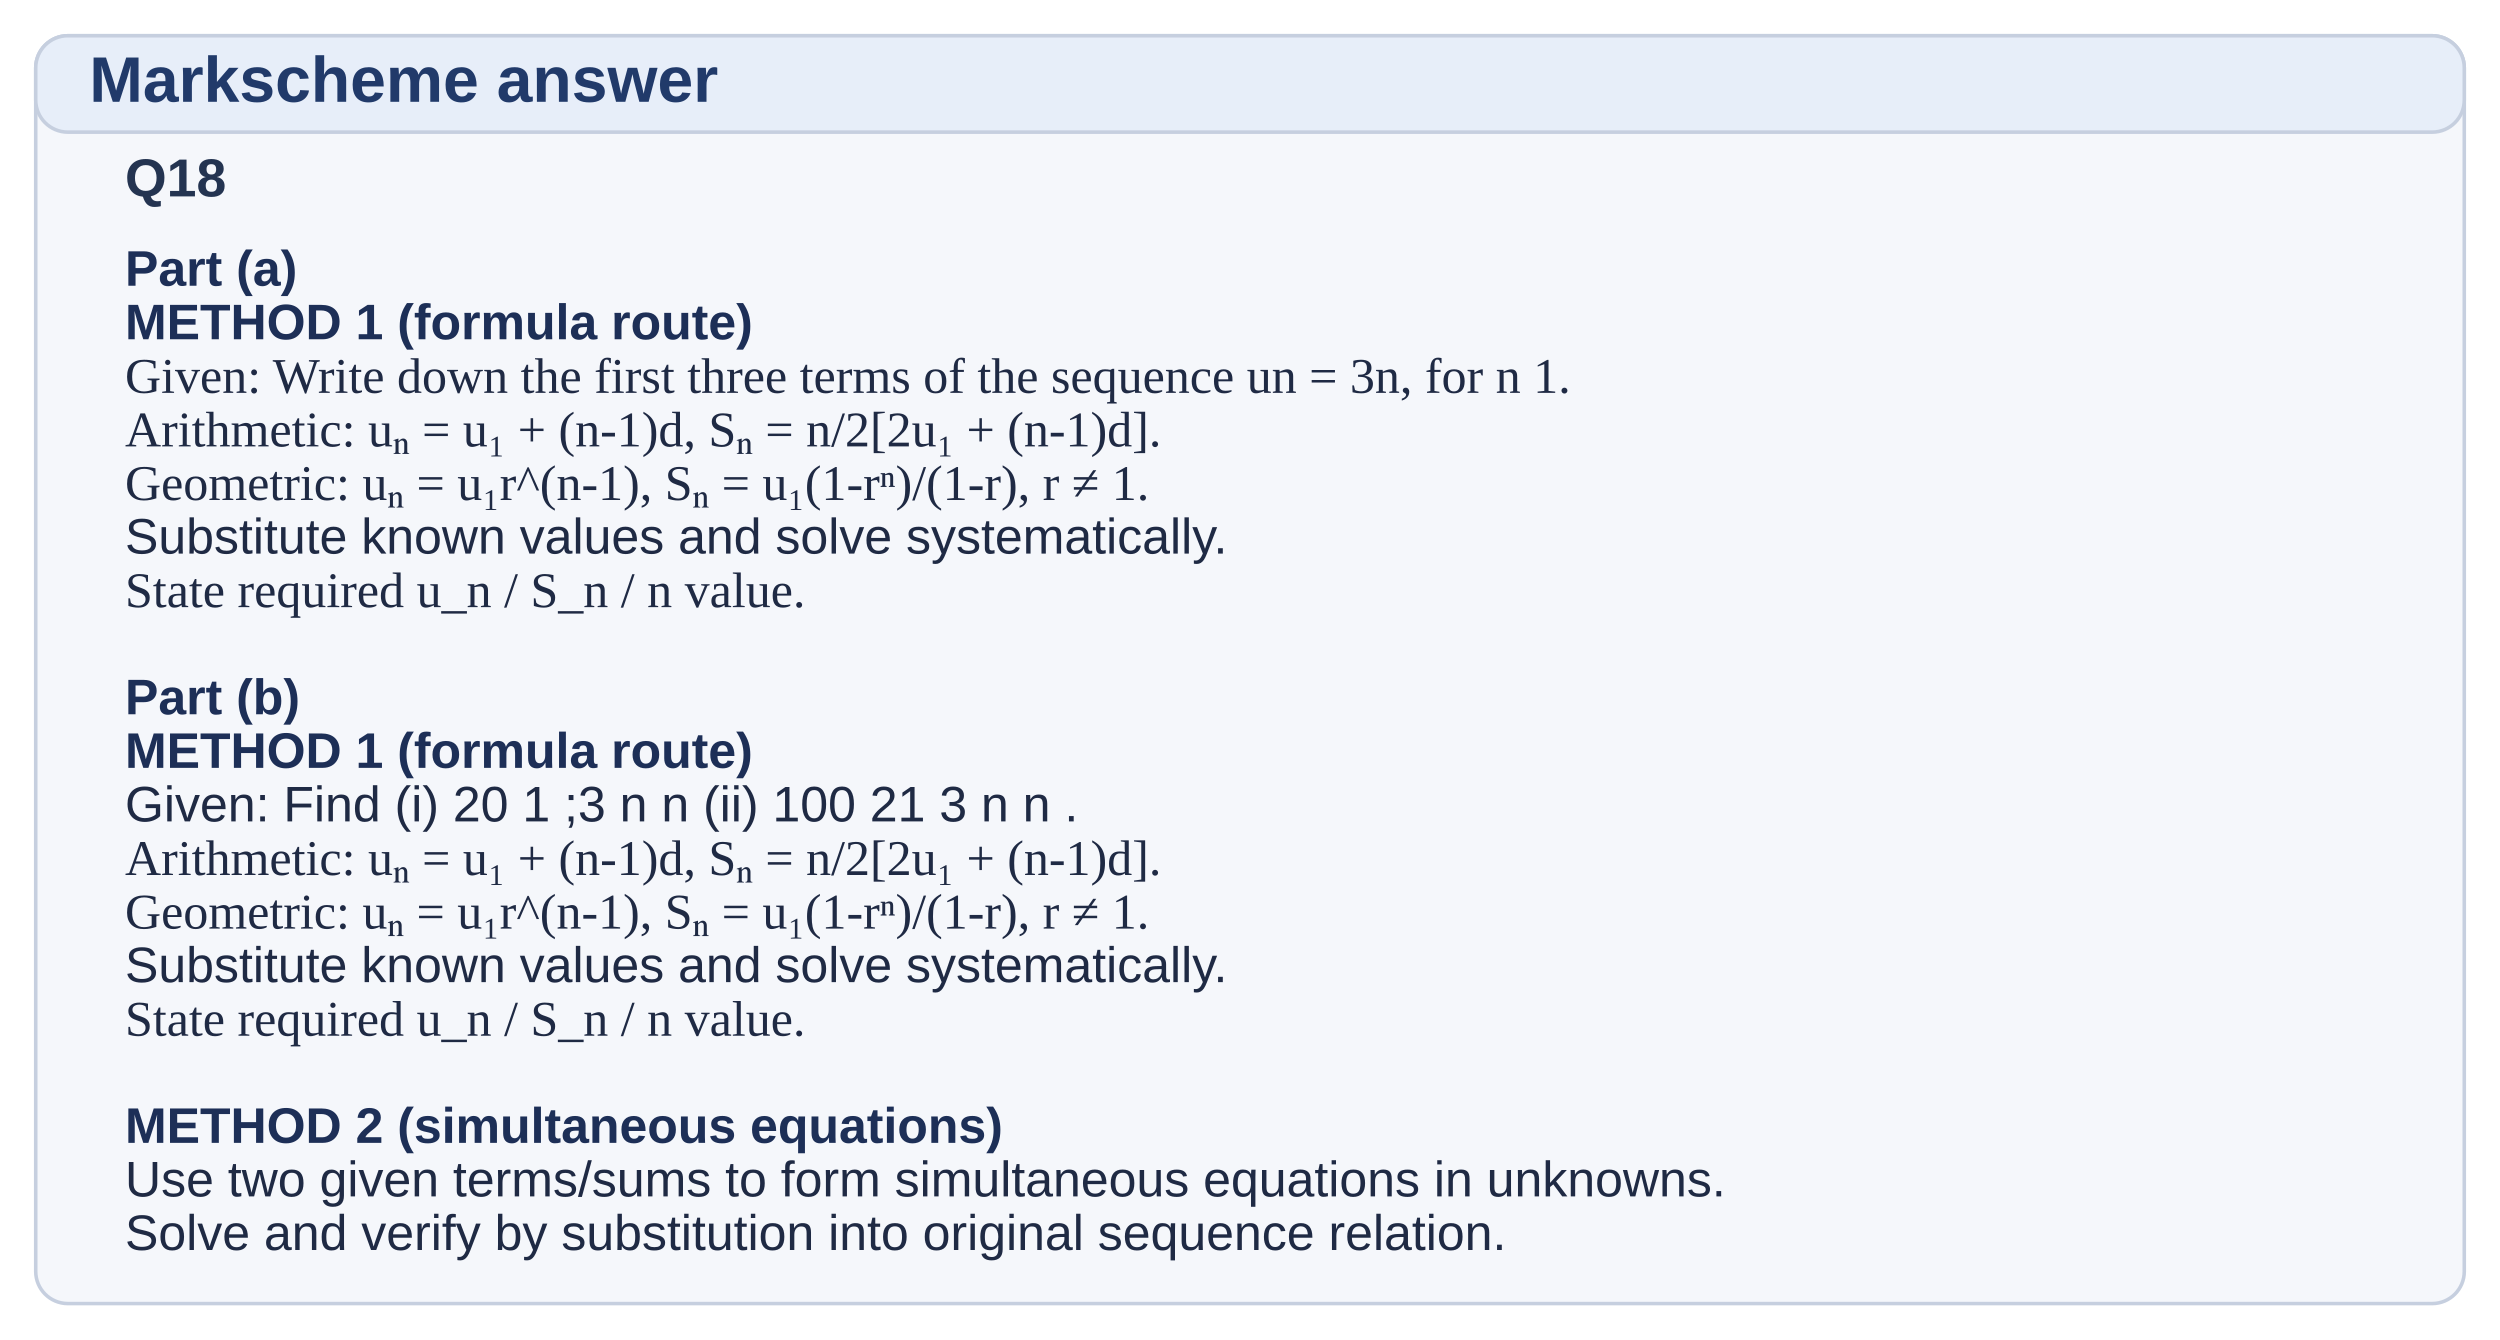
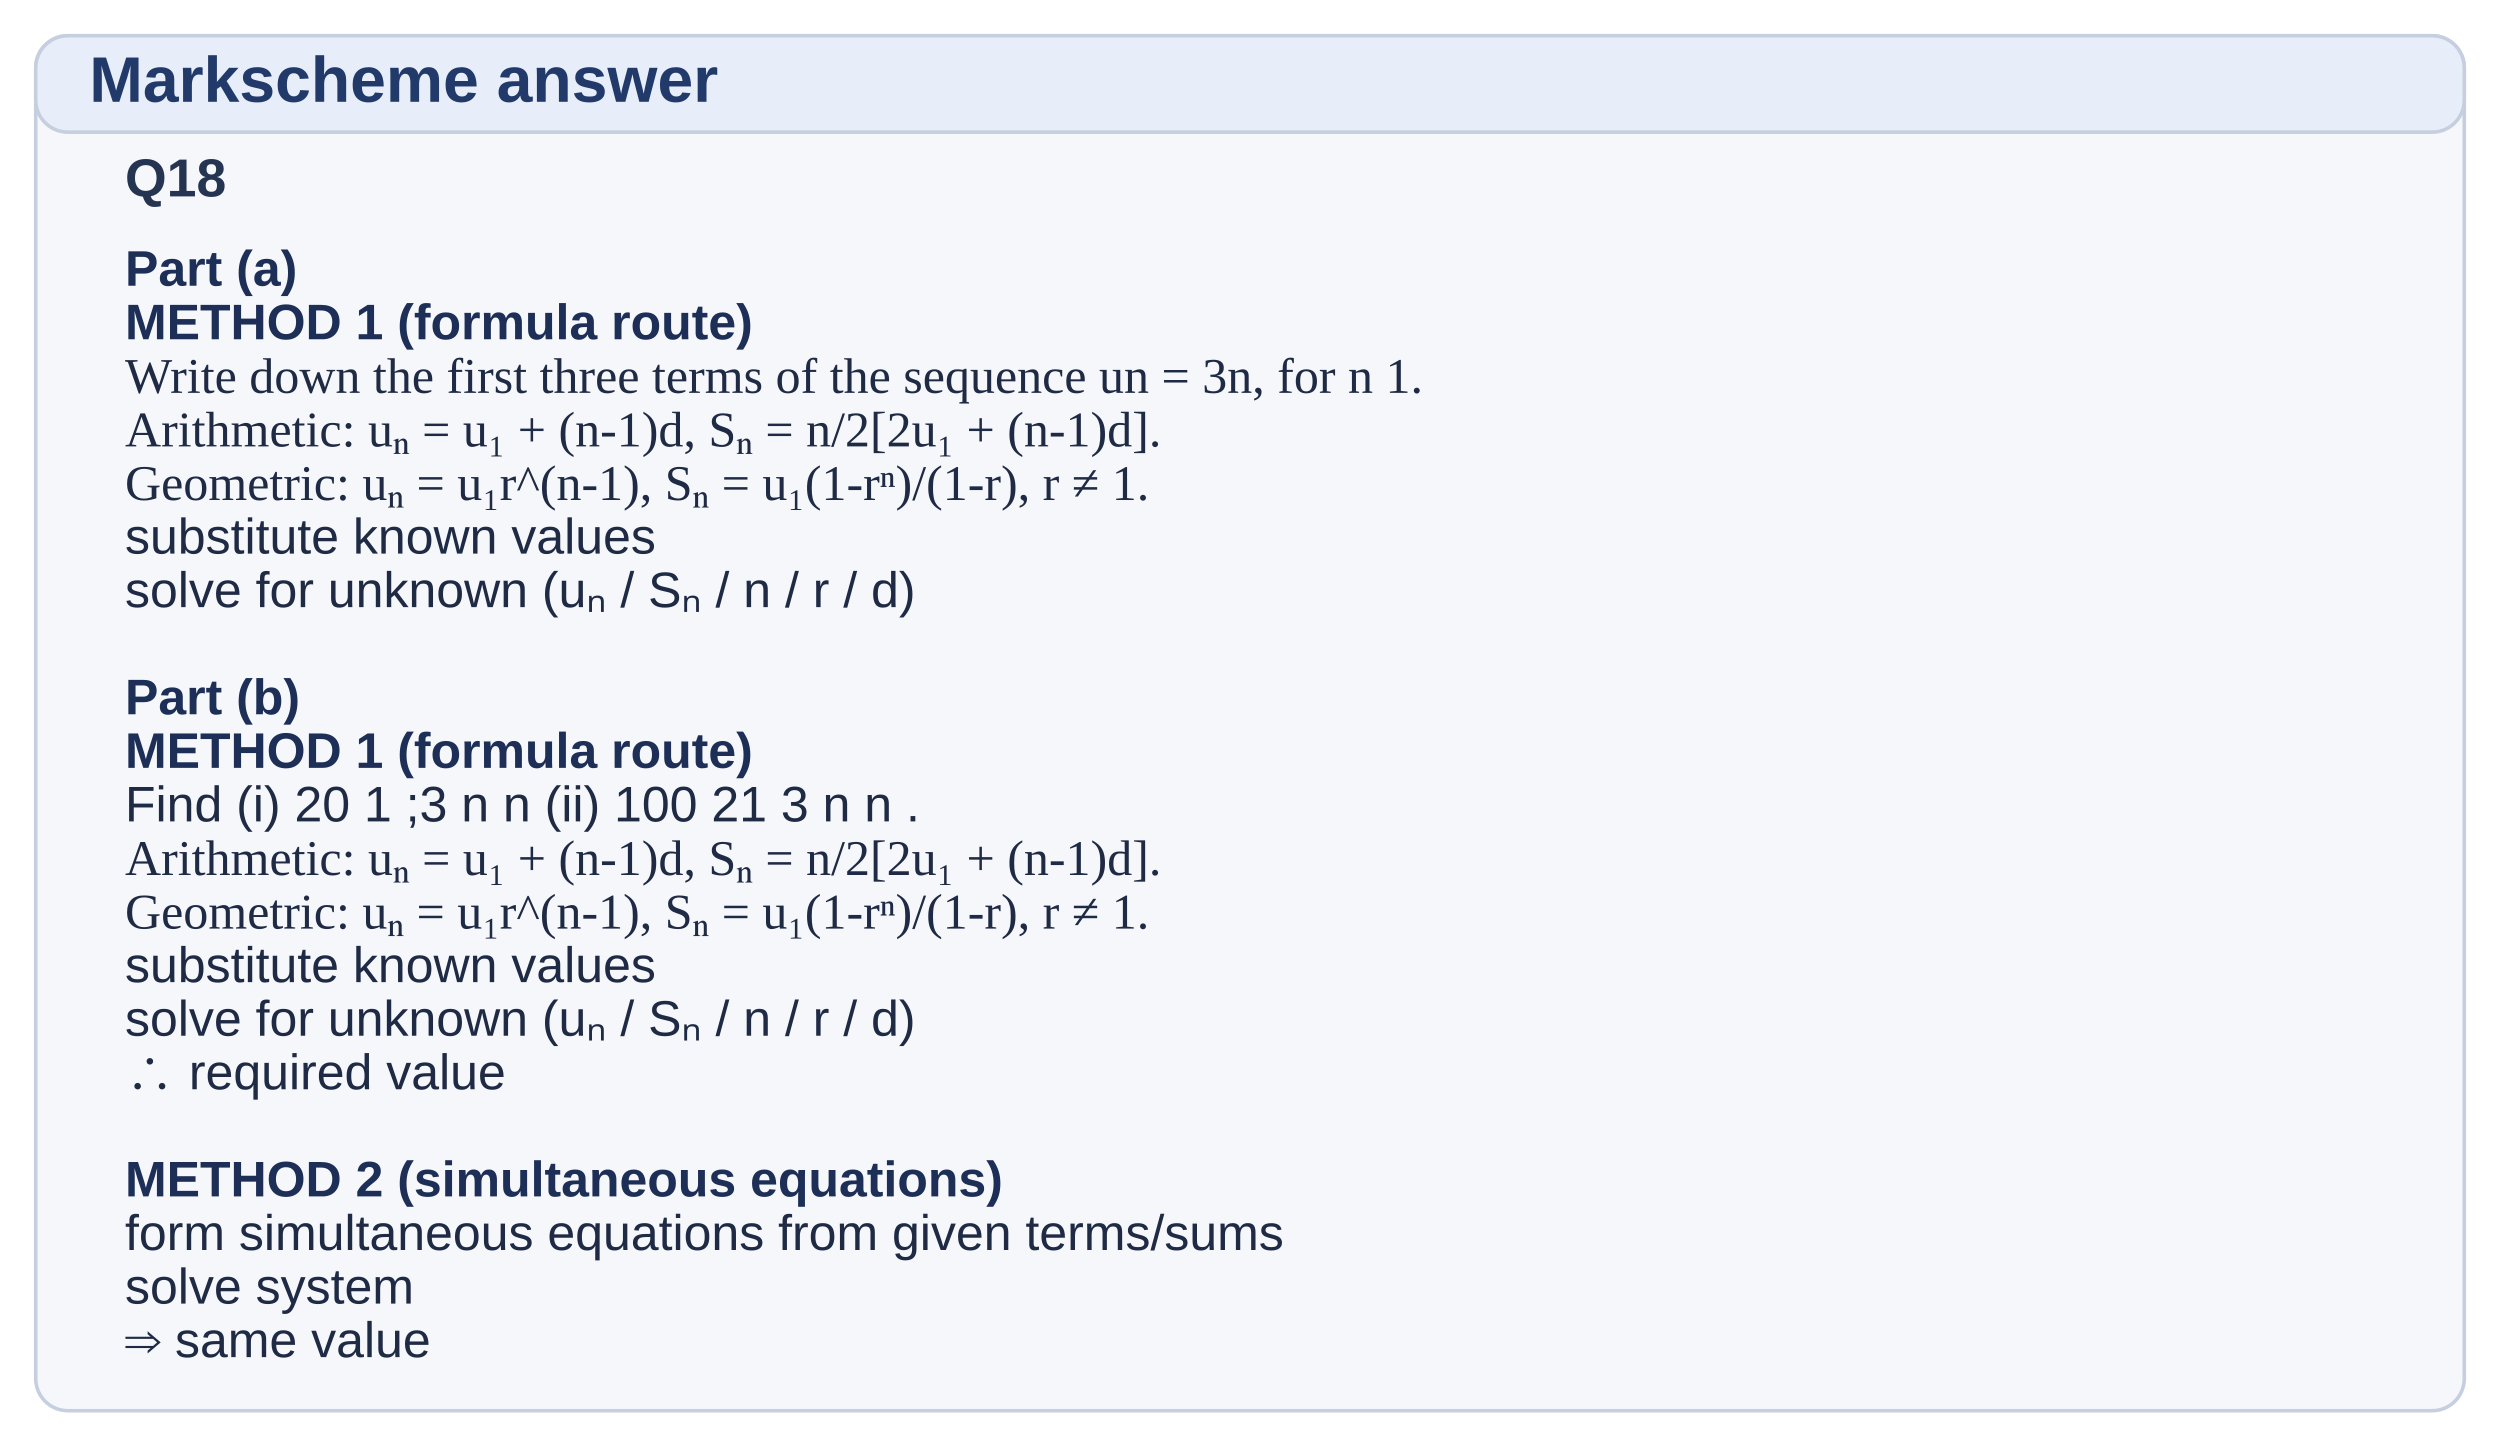
- <svg xmlns="http://www.w3.org/2000/svg" width="1400" height="750" viewBox="0 0 1400 750">
-   <rect x="20" y="20" width="1360" height="710" rx="18" ry="18" fill="#f5f7fb" stroke="#c6cfdf" stroke-width="2" />
+ <svg xmlns="http://www.w3.org/2000/svg" width="1400" height="810" viewBox="0 0 1400 810">
+   <rect x="20" y="20" width="1360" height="770" rx="18" ry="18" fill="#f5f7fb" stroke="#c6cfdf" stroke-width="2" />
  <rect x="20" y="20" width="1360" height="54" rx="18" ry="18" fill="#e7eef9" stroke="#c6cfdf" stroke-width="2" />
  <text x="50" y="57" font-family="Arial, Helvetica, sans-serif" font-size="36" font-weight="700" fill="#213a6a">Markscheme answer</text>
  <text x="70" y="110" font-family="Arial, Helvetica, sans-serif" font-size="30" font-weight="700" fill="#243451">Q18</text>
  <text x="70" y="160" font-family="Arial, Helvetica, sans-serif" font-size="28" font-weight="700" fill="#1d2f57">Part (a)</text>
  <text x="70" y="190" font-family="Arial, Helvetica, sans-serif" font-size="28" font-weight="700" fill="#1d2f57">METHOD 1 (formula route)</text>
-   <text x="70" y="220" font-family="Cambria Math, STIX Two Math, Times New Roman, serif" font-size="28" font-weight="500" fill="#1f2a44">Given: Write down the first three terms of the sequence un = 3n, for n 1.</text>
+   <text x="70" y="220" font-family="Cambria Math, STIX Two Math, Times New Roman, serif" font-size="28" font-weight="500" fill="#1f2a44">Write down the first three terms of the sequence un = 3n, for n 1.</text>
  <text x="70" y="250" font-family="Cambria Math, STIX Two Math, Times New Roman, serif" font-size="28" font-weight="500" fill="#1f2a44">Arithmetic: uₙ = u₁ + (n-1)d,  Sₙ = n/2[2u₁ + (n-1)d].</text>
  <text x="70" y="280" font-family="Cambria Math, STIX Two Math, Times New Roman, serif" font-size="28" font-weight="500" fill="#1f2a44">Geometric: uₙ = u₁r^(n-1),  Sₙ = u₁(1-rⁿ)/(1-r), r ≠ 1.</text>
-   <text x="70" y="310" font-family="Arial, Helvetica, sans-serif" font-size="28" font-weight="500" fill="#1f2a44">Substitute known values and solve systematically.</text>
-   <text x="70" y="340" font-family="Cambria Math, STIX Two Math, Times New Roman, serif" font-size="28" font-weight="500" fill="#1f2a44">State required u_n / S_n / n value.</text>
+   <text x="70" y="310" font-family="Arial, Helvetica, sans-serif" font-size="28" font-weight="500" fill="#1f2a44">substitute known values</text>
+   <text x="70" y="340" font-family="Arial, Helvetica, sans-serif" font-size="28" font-weight="500" fill="#1f2a44">solve for unknown (uₙ / Sₙ / n / r / d)</text>
  <text x="70" y="370" font-family="Arial, Helvetica, sans-serif" font-size="28" font-weight="500" fill="#1f2a44"> </text>
  <text x="70" y="400" font-family="Arial, Helvetica, sans-serif" font-size="28" font-weight="700" fill="#1d2f57">Part (b)</text>
  <text x="70" y="430" font-family="Arial, Helvetica, sans-serif" font-size="28" font-weight="700" fill="#1d2f57">METHOD 1 (formula route)</text>
-   <text x="70" y="460" font-family="Arial, Helvetica, sans-serif" font-size="28" font-weight="500" fill="#1f2a44">Given: Find (i) 20 1 ;3 n n (ii) 100 21 3 n n .</text>
+   <text x="70" y="460" font-family="Arial, Helvetica, sans-serif" font-size="28" font-weight="500" fill="#1f2a44">Find (i) 20 1 ;3 n n (ii) 100 21 3 n n .</text>
  <text x="70" y="490" font-family="Cambria Math, STIX Two Math, Times New Roman, serif" font-size="28" font-weight="500" fill="#1f2a44">Arithmetic: uₙ = u₁ + (n-1)d,  Sₙ = n/2[2u₁ + (n-1)d].</text>
  <text x="70" y="520" font-family="Cambria Math, STIX Two Math, Times New Roman, serif" font-size="28" font-weight="500" fill="#1f2a44">Geometric: uₙ = u₁r^(n-1),  Sₙ = u₁(1-rⁿ)/(1-r), r ≠ 1.</text>
-   <text x="70" y="550" font-family="Arial, Helvetica, sans-serif" font-size="28" font-weight="500" fill="#1f2a44">Substitute known values and solve systematically.</text>
-   <text x="70" y="580" font-family="Cambria Math, STIX Two Math, Times New Roman, serif" font-size="28" font-weight="500" fill="#1f2a44">State required u_n / S_n / n value.</text>
-   <text x="70" y="610" font-family="Arial, Helvetica, sans-serif" font-size="28" font-weight="500" fill="#1f2a44"> </text>
-   <text x="70" y="640" font-family="Arial, Helvetica, sans-serif" font-size="28" font-weight="700" fill="#1d2f57">METHOD 2 (simultaneous equations)</text>
-   <text x="70" y="670" font-family="Arial, Helvetica, sans-serif" font-size="28" font-weight="500" fill="#1f2a44">Use two given terms/sums to form simultaneous equations in unknowns.</text>
-   <text x="70" y="700" font-family="Arial, Helvetica, sans-serif" font-size="28" font-weight="500" fill="#1f2a44">Solve and verify by substitution into original sequence relation.</text>
+   <text x="70" y="550" font-family="Arial, Helvetica, sans-serif" font-size="28" font-weight="500" fill="#1f2a44">substitute known values</text>
+   <text x="70" y="580" font-family="Arial, Helvetica, sans-serif" font-size="28" font-weight="500" fill="#1f2a44">solve for unknown (uₙ / Sₙ / n / r / d)</text>
+   <text x="70" y="610" font-family="Arial, Helvetica, sans-serif" font-size="28" font-weight="500" fill="#1f2a44">∴ required value</text>
+   <text x="70" y="640" font-family="Arial, Helvetica, sans-serif" font-size="28" font-weight="500" fill="#1f2a44"> </text>
+   <text x="70" y="670" font-family="Arial, Helvetica, sans-serif" font-size="28" font-weight="700" fill="#1d2f57">METHOD 2 (simultaneous equations)</text>
+   <text x="70" y="700" font-family="Arial, Helvetica, sans-serif" font-size="28" font-weight="500" fill="#1f2a44">form simultaneous equations from given terms/sums</text>
+   <text x="70" y="730" font-family="Arial, Helvetica, sans-serif" font-size="28" font-weight="500" fill="#1f2a44">solve system</text>
+   <text x="70" y="760" font-family="Arial, Helvetica, sans-serif" font-size="28" font-weight="500" fill="#1f2a44">⇒ same value</text>
</svg>
